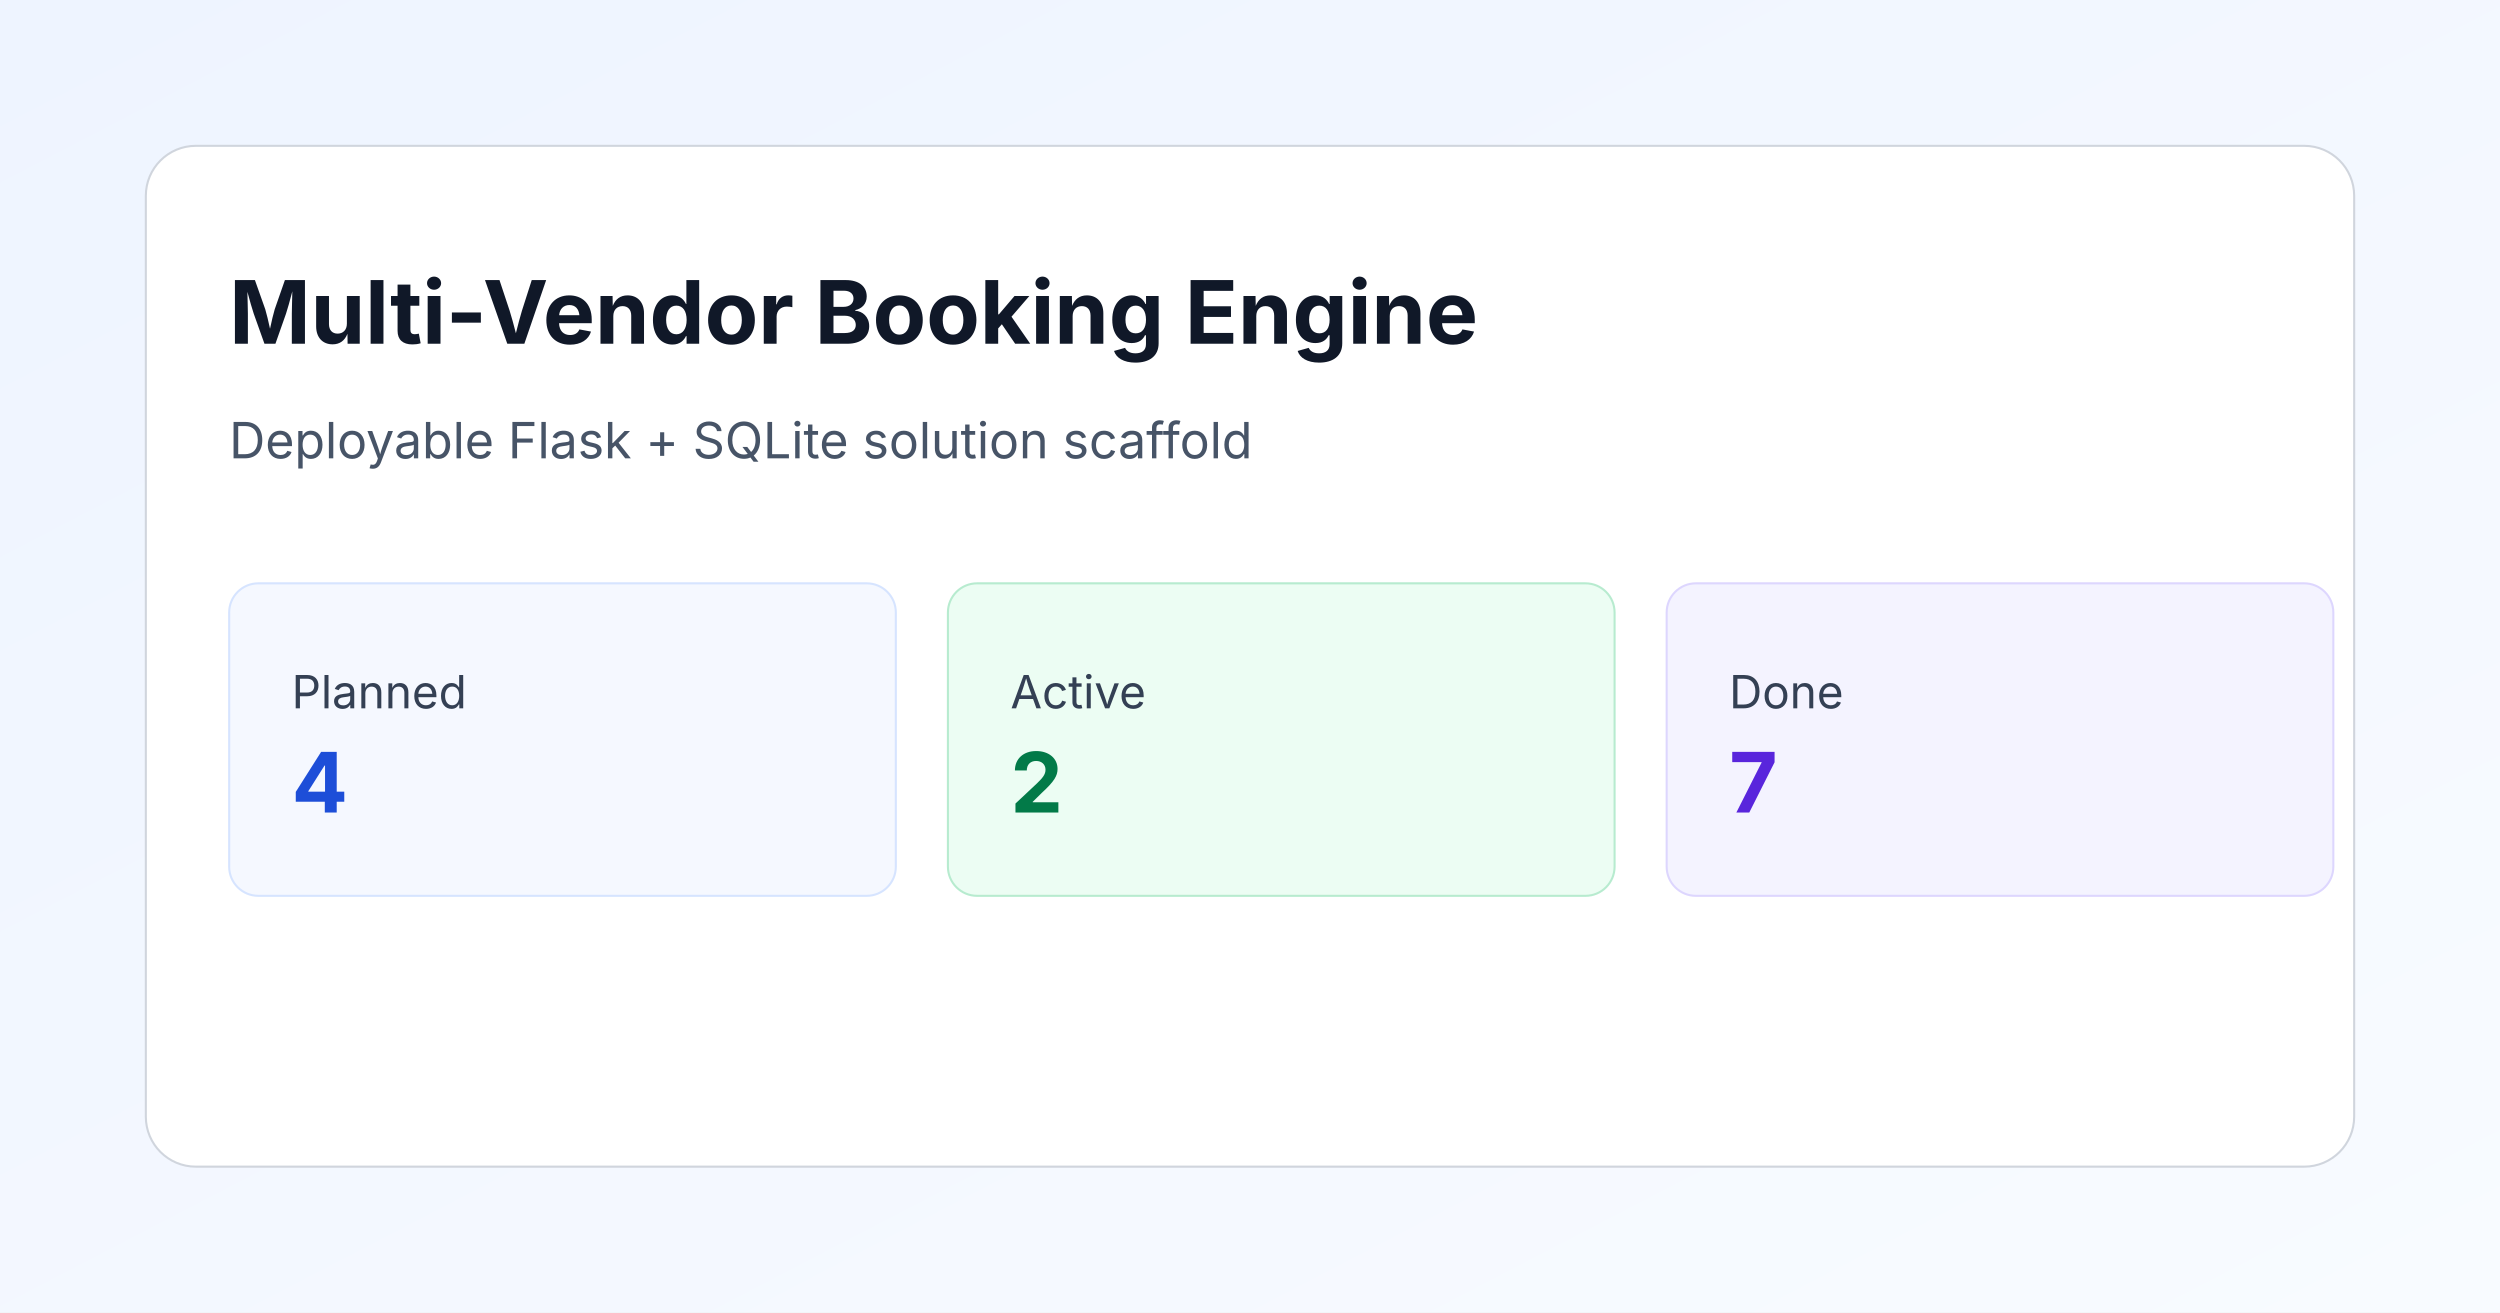
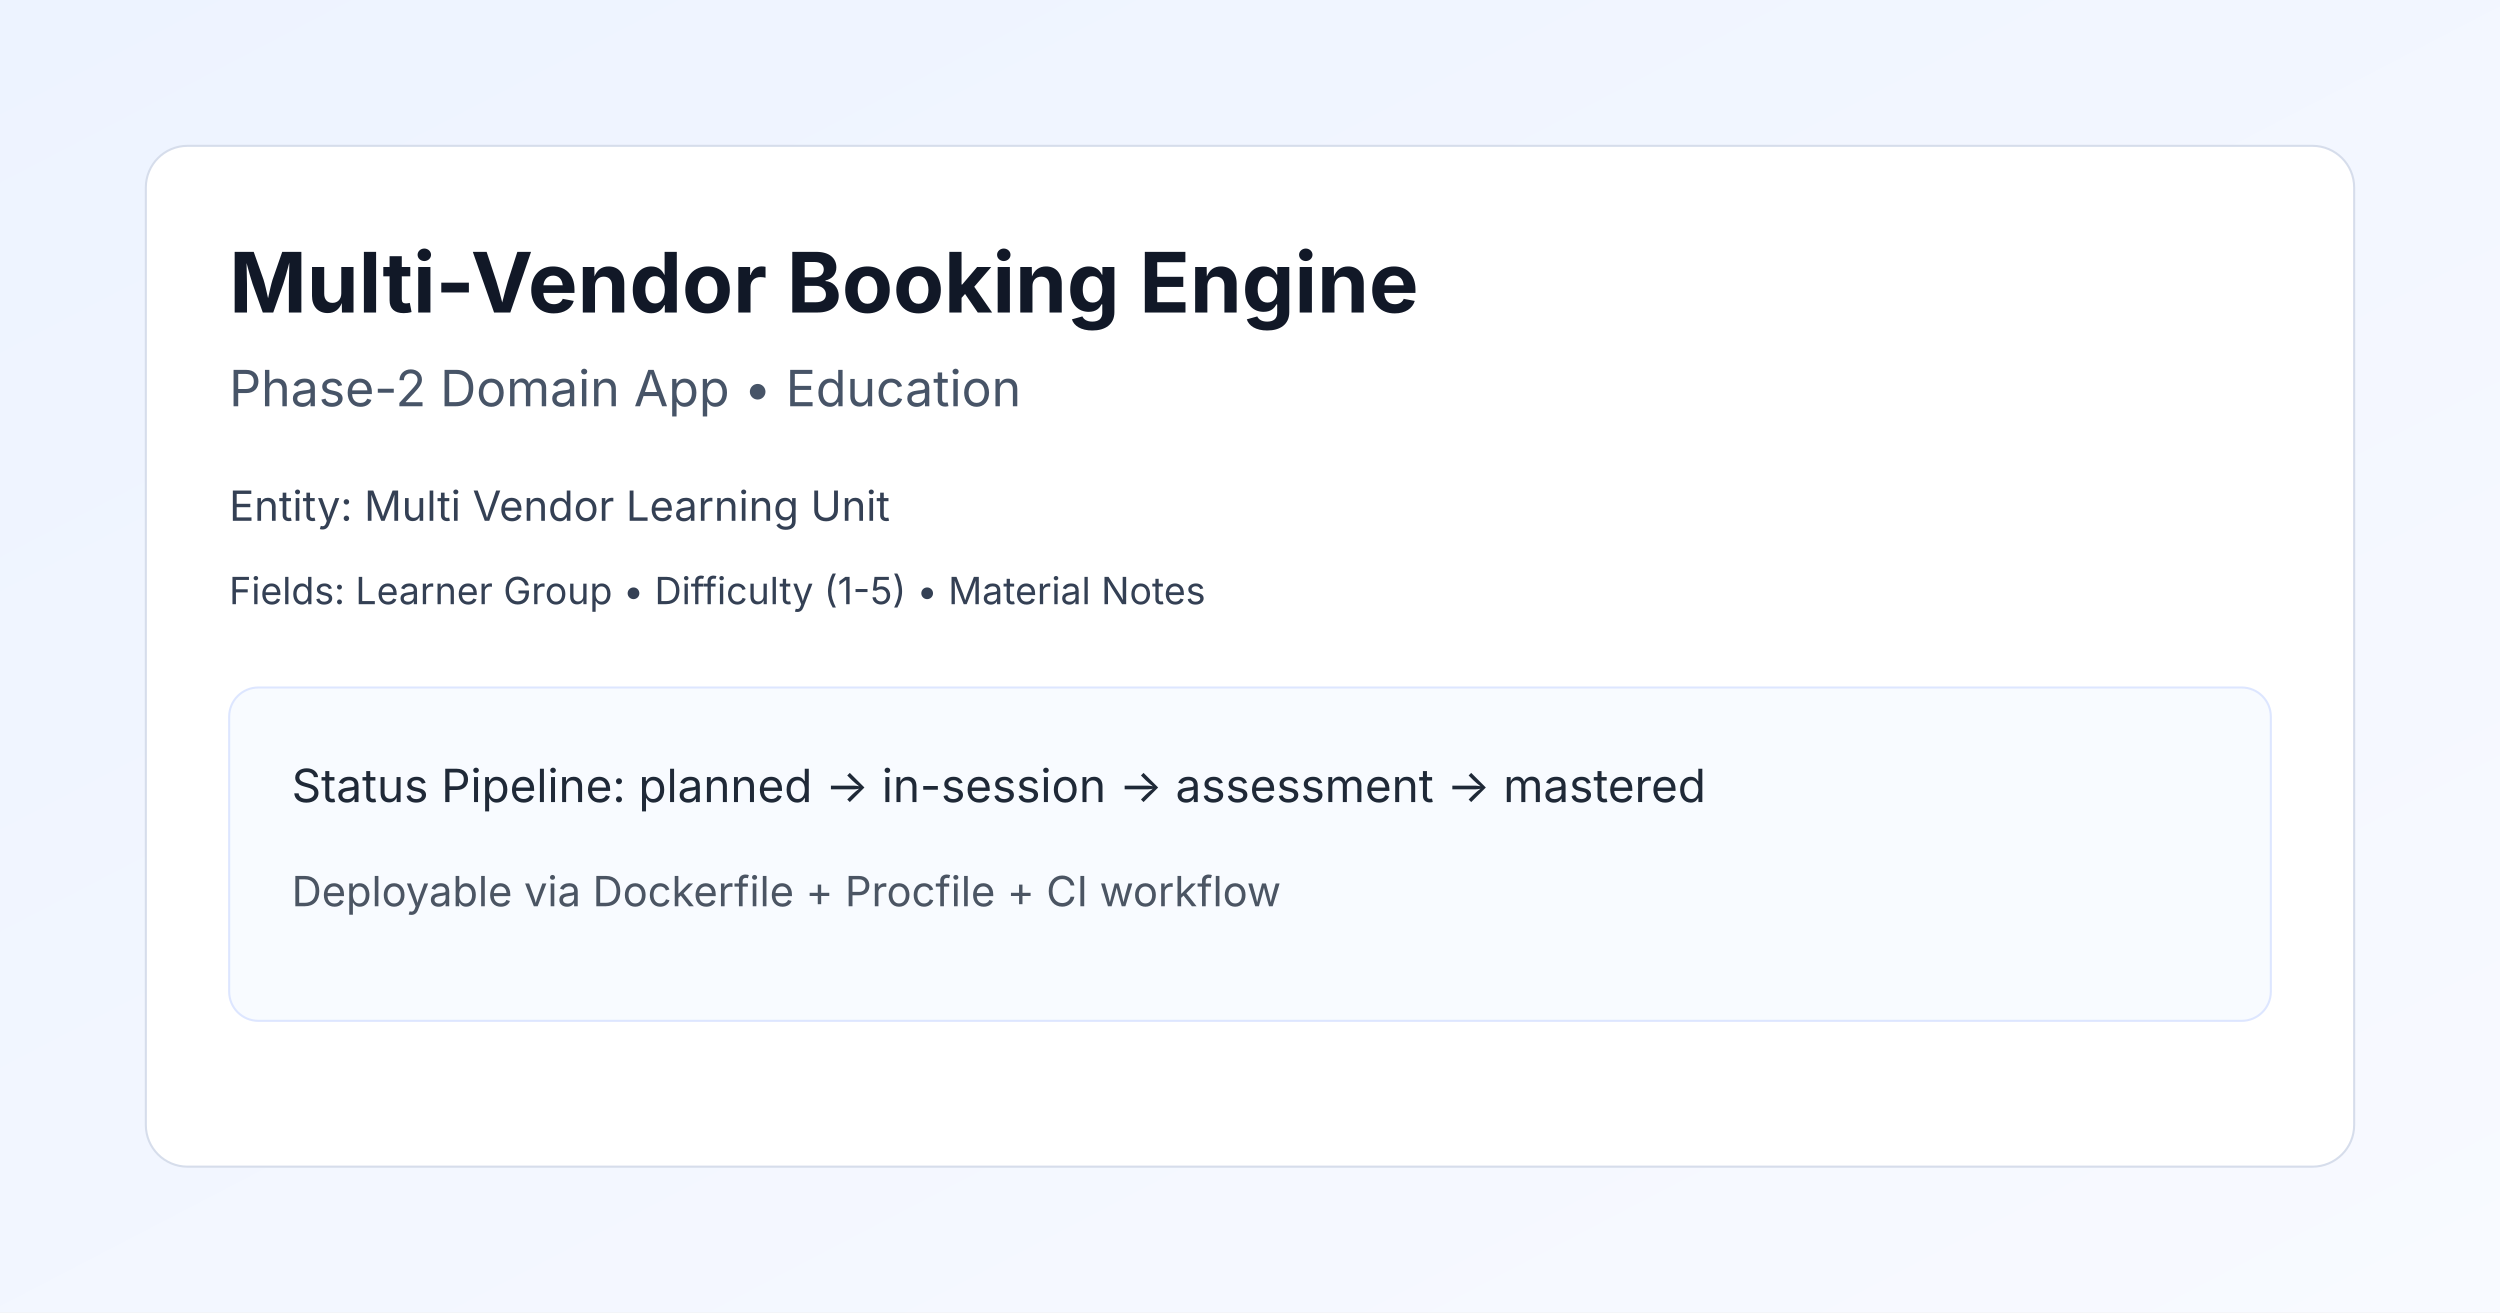
<svg xmlns="http://www.w3.org/2000/svg" width="1200" height="630" viewBox="0 0 1200 630">
  <defs>
    <linearGradient id="bg" x1="0" y1="0" x2="1" y2="1">
-       <stop offset="0%" stop-color="#eef4ff" />
-       <stop offset="100%" stop-color="#f8fbff" />
+       <stop offset="0%" stop-color="#edf3ff" />
+       <stop offset="100%" stop-color="#f8faff" />
    </linearGradient>
  </defs>
  <rect width="1200" height="630" fill="url(#bg)" />
-   <rect x="70" y="70" width="1060" height="490" rx="24" fill="#ffffff" stroke="#d0d5dd" />
-   <text x="110" y="165" font-size="42" font-family="Inter, Arial" fill="#101828" font-weight="700">Multi-Vendor Booking Engine</text>
-   <text x="110" y="220" font-size="24" font-family="Inter, Arial" fill="#475467">Deployable Flask + SQLite solution scaffold</text>
-   <rect x="110" y="280" width="320" height="150" rx="14" fill="#f5f8ff" stroke="#d6e4ff" />
-   <text x="140" y="340" font-size="22" font-family="Inter, Arial" fill="#344054">Planned</text>
-   <text x="140" y="390" font-size="40" font-family="Inter, Arial" fill="#1d4ed8" font-weight="700">4</text>
-   <rect x="455" y="280" width="320" height="150" rx="14" fill="#ecfdf3" stroke="#b7ebcf" />
-   <text x="485" y="340" font-size="22" font-family="Inter, Arial" fill="#344054">Active</text>
-   <text x="485" y="390" font-size="40" font-family="Inter, Arial" fill="#027a48" font-weight="700">2</text>
-   <rect x="800" y="280" width="320" height="150" rx="14" fill="#f4f3ff" stroke="#ddd6fe" />
-   <text x="830" y="340" font-size="22" font-family="Inter, Arial" fill="#344054">Done</text>
-   <text x="830" y="390" font-size="40" font-family="Inter, Arial" fill="#5925dc" font-weight="700">7</text>
+   <rect x="70" y="70" width="1060" height="490" rx="20" fill="#fff" stroke="#d6ddeb" />
+   <text x="110" y="150" font-size="40" font-family="Inter, Arial" fill="#111827" font-weight="700">Multi-Vendor Booking Engine</text>
+   <text x="110" y="195" font-size="24" font-family="Inter, Arial" fill="#475467">Phase-2 Domain App • Education</text>
+   <text x="110" y="250" font-size="20" font-family="Inter, Arial" fill="#344054">Entity: Multi Vendor Learning Unit</text>
+   <text x="110" y="290" font-size="18" font-family="Inter, Arial" fill="#344054">Fields: Learner Group • Difficulty (1-5) • Material Notes</text>
+   <rect x="110" y="330" width="980" height="160" rx="14" fill="#f8fbff" stroke="#dde6ff" />
+   <text x="140" y="385" font-size="22" font-family="Inter, Arial" fill="#1f2937">Status Pipeline: planned → in-session → assessment → mastered</text>
+   <text x="140" y="435" font-size="20" font-family="Inter, Arial" fill="#4b5563">Deployable via Dockerfile + Procfile + CI workflow</text>
</svg>
